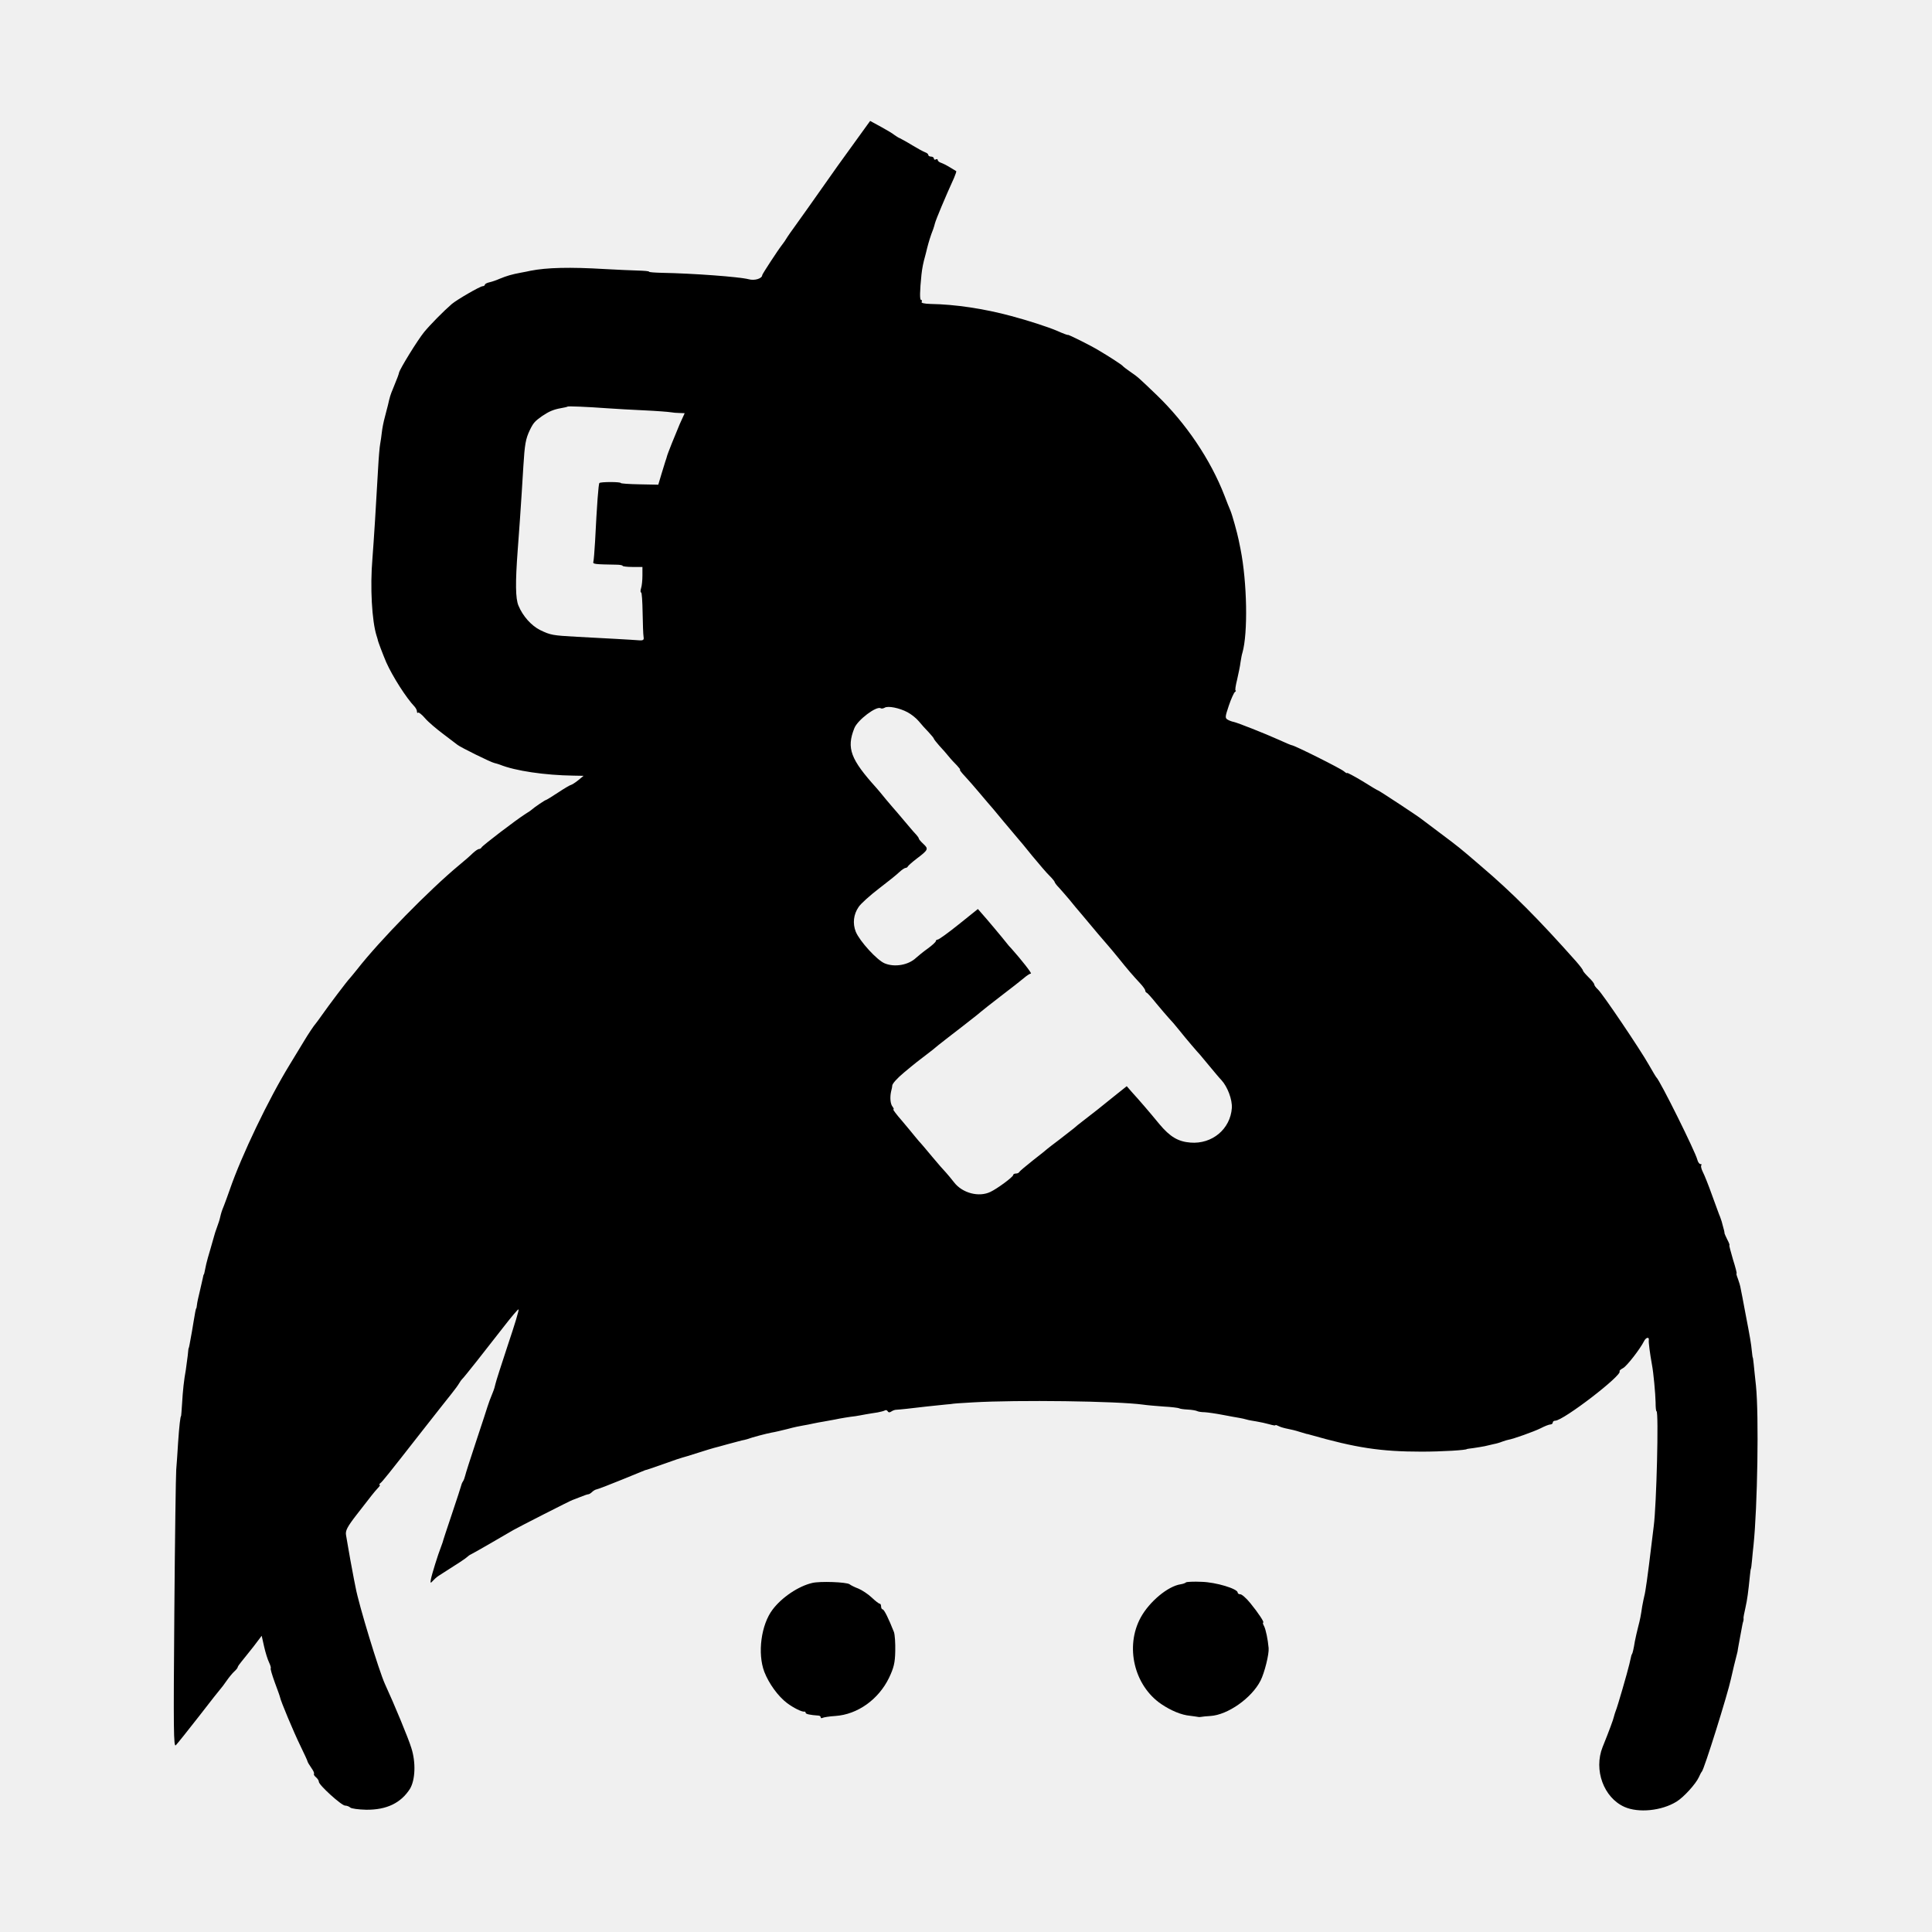
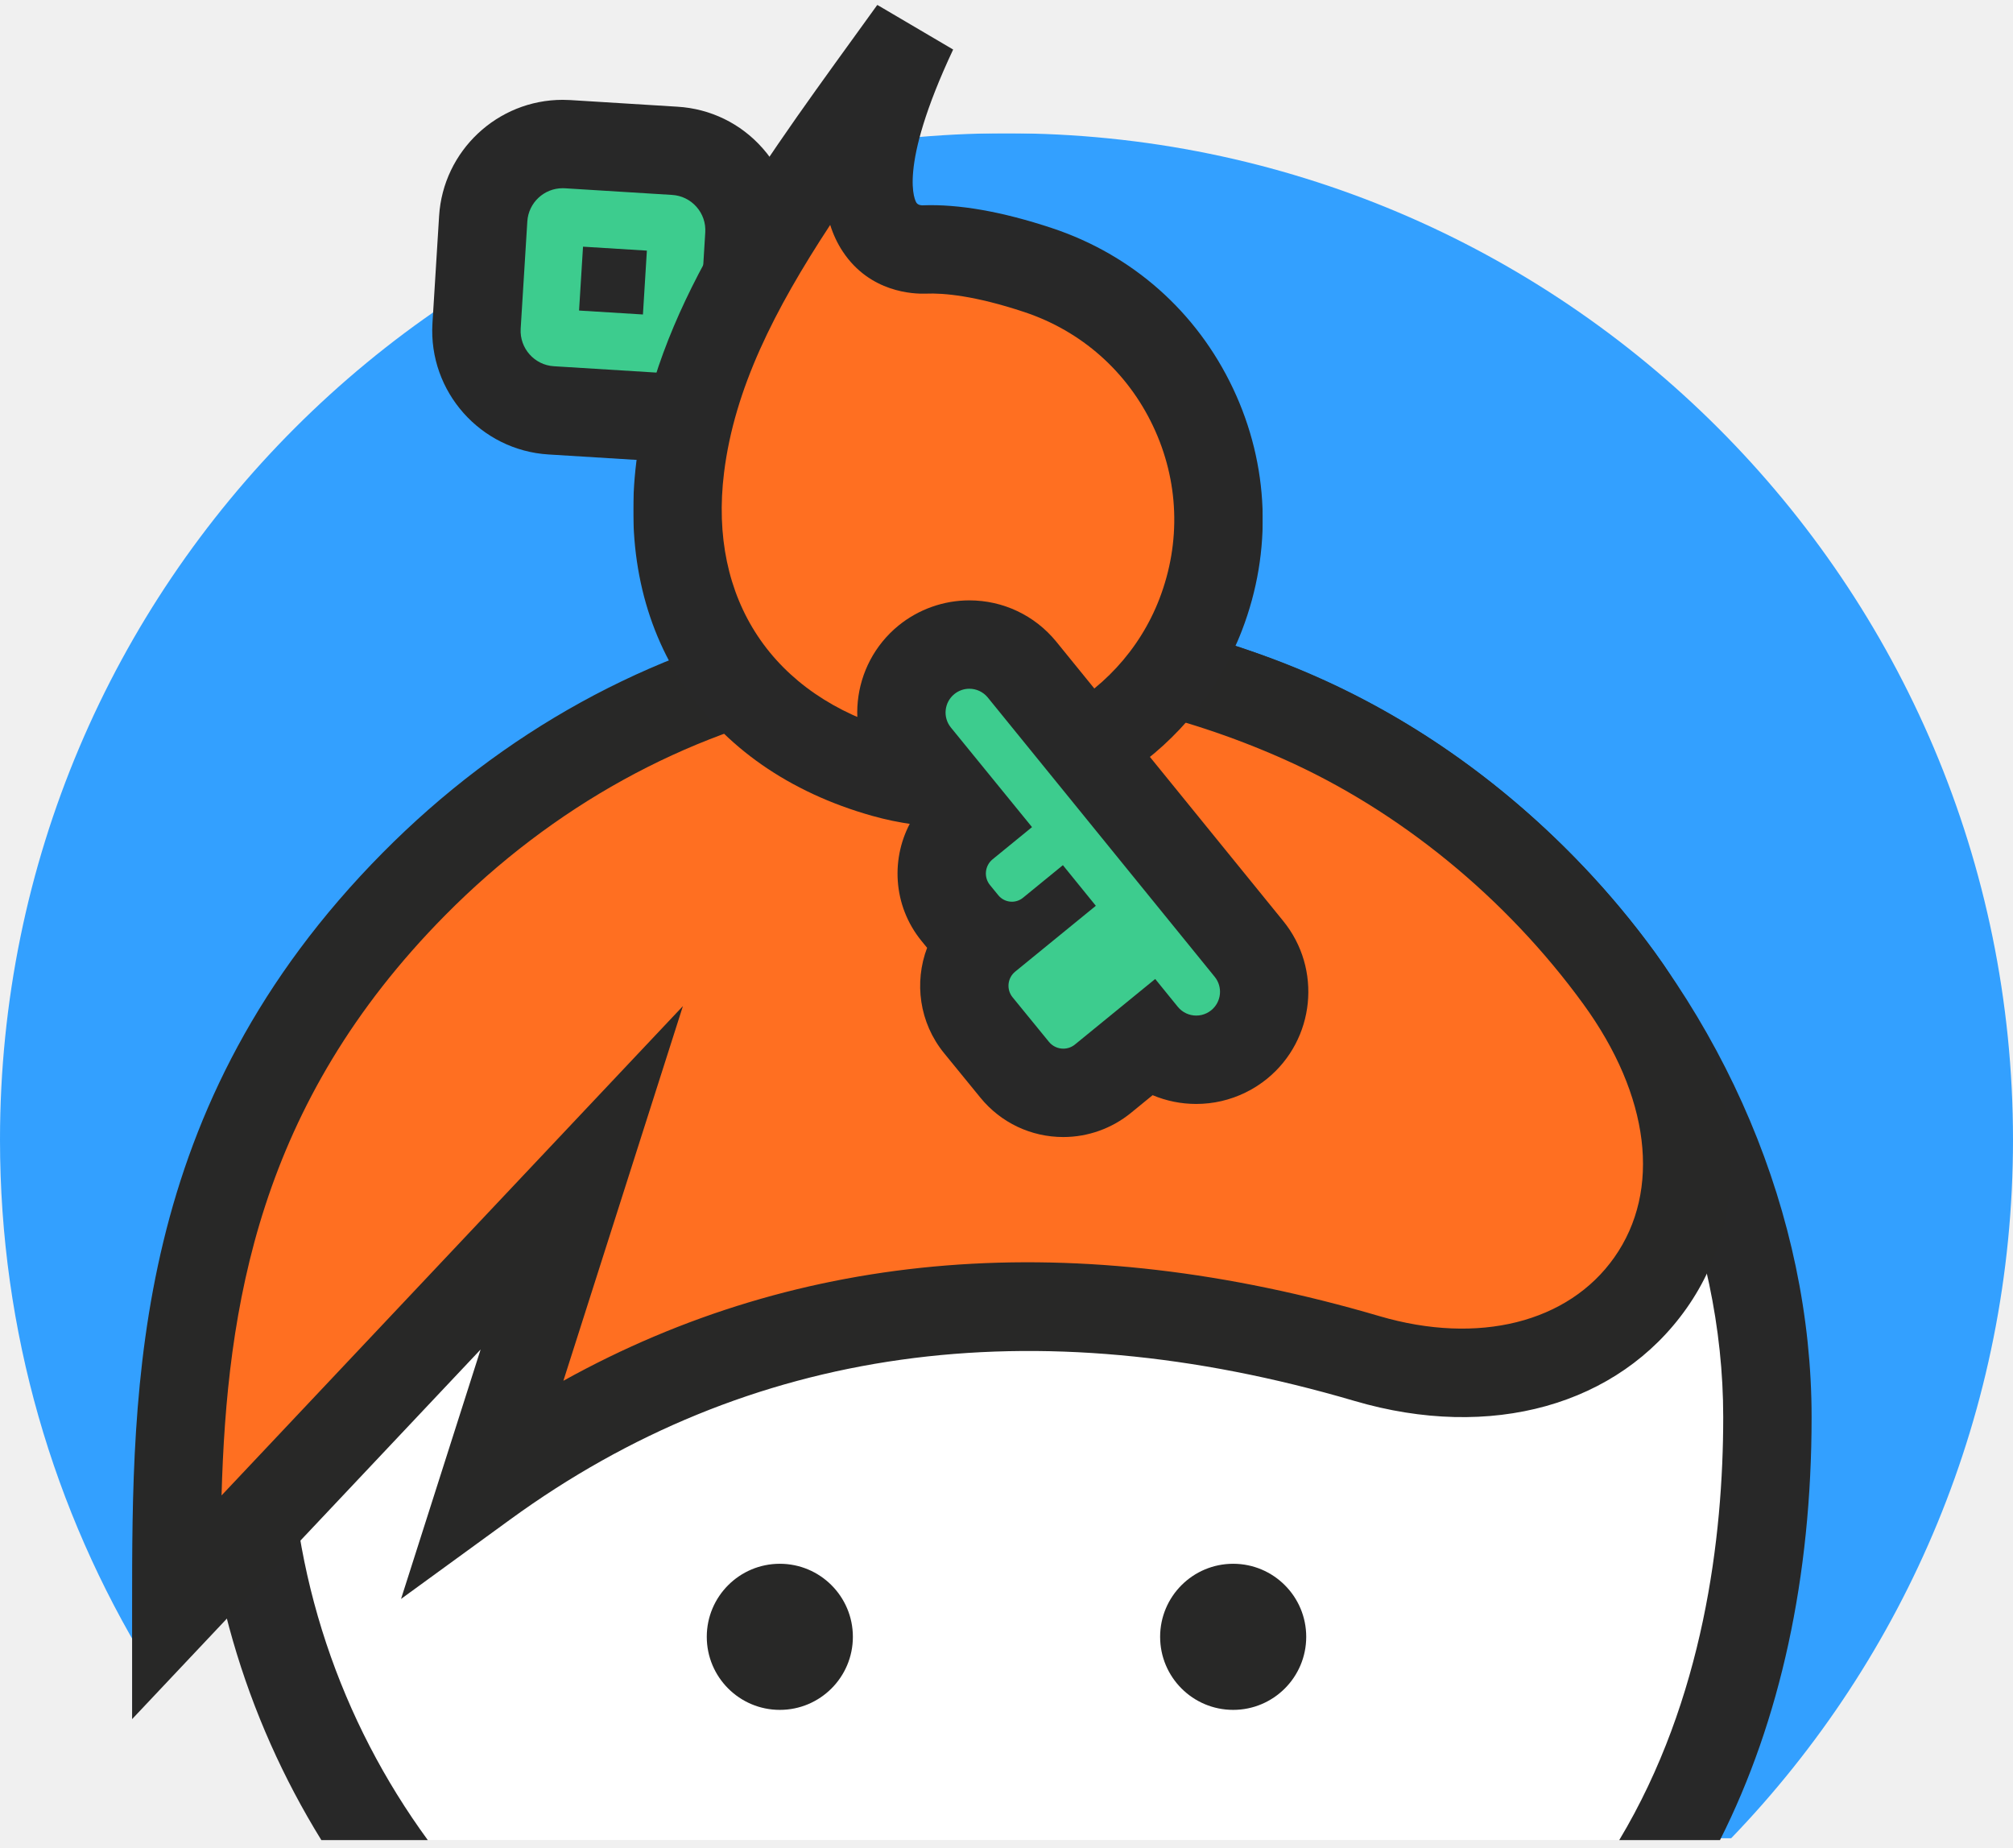
- <svg xmlns="http://www.w3.org/2000/svg" version="1.0" width="1024pt" height="1024pt" viewBox="0 0 1024 1024" preserveAspectRatio="xMidYMid meet">
-   <g transform="translate(0,1024) scale(0.1,-0.1)" fill="#000000" stroke="none">
-     <path d="M4596 9577 c-21 -29 -137 -189 -156 -216 -110 -157 -232 -328 -238 -336 -5 -6 -17 -24 -28 -40 -10 -17 -22 -34 -27 -40 -23 -29 -107 -158 -107 -163 0 -18 -40 -31 -72 -22 -51 13 -295 31 -460 34 -38 1 -68 3 -68 6 0 3 -26 5 -58 6 -31 1 -111 4 -177 8 -185 11 -306 8 -393 -9 -12 -3 -34 -7 -50 -10 -49 -9 -76 -17 -115 -33 -15 -7 -39 -15 -52 -18 -14 -3 -25 -9 -25 -13 0 -4 -6 -8 -12 -8 -13 0 -134 -70 -163 -94 -44 -38 -114 -109 -147 -149 -35 -43 -128 -194 -133 -215 -2 -10 -7 -24 -32 -85 -14 -33 -17 -44 -27 -88 -2 -9 -10 -37 -16 -62 -7 -25 -14 -61 -16 -80 -2 -19 -6 -47 -9 -63 -3 -15 -8 -73 -11 -130 -10 -183 -23 -387 -30 -477 -13 -151 -3 -331 22 -410 3 -8 5 -17 6 -20 0 -7 28 -80 45 -120 34 -76 106 -189 151 -236 6 -7 12 -18 12 -25 0 -7 3 -10 6 -6 3 3 20 -10 37 -30 17 -20 61 -57 97 -84 36 -27 70 -53 75 -57 16 -13 178 -93 195 -96 8 -2 22 -6 30 -9 81 -33 240 -56 389 -58 l54 -1 -29 -24 c-16 -13 -33 -23 -37 -24 -4 0 -35 -18 -68 -40 -33 -22 -63 -40 -65 -40 -5 0 -65 -41 -74 -50 -3 -3 -18 -14 -35 -24 -49 -31 -230 -169 -233 -178 -2 -4 -8 -8 -13 -8 -6 0 -20 -10 -33 -22 -13 -13 -45 -41 -72 -63 -159 -132 -421 -399 -542 -554 -15 -19 -32 -39 -37 -45 -15 -15 -115 -148 -145 -191 -14 -20 -30 -42 -35 -48 -11 -12 -42 -59 -60 -89 -5 -9 -41 -68 -79 -130 -113 -184 -256 -483 -318 -663 -12 -33 -25 -71 -31 -85 -11 -27 -14 -35 -21 -65 -2 -11 -10 -33 -16 -50 -6 -16 -13 -37 -15 -46 -2 -8 -11 -40 -20 -70 -9 -30 -19 -65 -22 -79 -10 -48 -11 -55 -13 -55 -1 0 -3 -8 -5 -19 -2 -10 -9 -41 -16 -70 -7 -28 -14 -60 -15 -71 -1 -11 -3 -20 -4 -20 -2 0 -6 -21 -14 -70 -6 -36 -10 -63 -21 -120 -2 -11 -4 -20 -5 -20 -1 0 -3 -18 -5 -40 -3 -21 -7 -55 -10 -75 -10 -55 -16 -109 -20 -180 -2 -36 -5 -65 -5 -65 -4 0 -10 -53 -16 -140 -3 -55 -8 -120 -10 -145 -2 -25 -7 -367 -10 -760 -5 -622 -4 -713 8 -700 8 8 64 78 124 155 59 77 111 142 114 145 3 3 17 21 30 40 13 19 32 42 42 51 10 9 18 19 18 23 0 3 9 16 19 28 11 13 39 49 64 80 l44 58 13 -58 c7 -31 19 -69 26 -83 7 -15 11 -28 9 -31 -3 -2 7 -35 21 -74 14 -38 27 -73 28 -79 4 -22 72 -184 108 -258 21 -43 38 -80 38 -83 0 -3 9 -18 20 -34 11 -15 17 -29 14 -32 -2 -3 2 -11 11 -18 8 -7 15 -17 15 -24 0 -17 120 -126 139 -126 9 0 22 -5 27 -10 6 -6 44 -11 85 -12 109 -1 184 36 232 111 28 47 32 140 7 217 -14 47 -91 233 -140 339 -31 68 -138 418 -155 510 -2 11 -6 31 -9 45 -13 68 -26 139 -31 170 -3 19 -8 48 -11 64 -4 23 6 43 58 110 82 106 90 116 110 138 10 10 15 18 10 18 -4 0 -2 4 3 8 11 8 40 44 226 282 67 85 135 172 153 194 17 21 35 46 40 55 5 9 12 18 15 21 8 6 127 157 224 282 38 49 71 88 75 88 5 0 -21 -84 -56 -188 -34 -103 -64 -196 -66 -207 -2 -11 -8 -31 -14 -45 -12 -29 -24 -61 -28 -75 -1 -5 -28 -86 -59 -180 -31 -93 -58 -178 -60 -188 -2 -9 -7 -23 -12 -30 -4 -6 -8 -16 -9 -22 -1 -5 -23 -73 -49 -150 -26 -77 -48 -144 -49 -150 -2 -5 -6 -17 -9 -25 -15 -37 -49 -147 -53 -170 -4 -21 -2 -23 9 -10 7 8 21 21 32 28 107 68 139 89 149 98 6 6 16 13 21 15 8 3 166 94 225 129 24 14 310 160 315 160 2 1 20 7 39 15 20 8 39 15 44 15 4 0 13 5 20 12 6 6 17 13 24 14 7 1 67 24 133 51 66 27 122 50 125 51 8 1 29 9 110 37 41 15 80 28 85 29 6 1 44 13 85 26 41 13 80 25 85 26 6 1 37 10 70 19 33 9 67 18 75 20 8 1 22 5 30 7 26 10 103 30 130 35 14 2 52 11 84 19 32 9 71 17 85 19 14 2 37 7 51 10 14 3 40 8 59 11 18 3 43 8 55 10 27 6 82 15 110 18 11 2 37 6 56 10 19 3 47 8 62 10 15 3 32 7 37 10 5 4 13 2 16 -4 4 -7 11 -7 18 -2 7 5 19 10 27 10 8 0 33 3 55 5 47 6 167 19 210 23 17 1 30 3 30 3 0 1 50 5 110 8 238 14 768 7 905 -12 19 -3 68 -7 108 -10 40 -2 77 -7 81 -9 4 -3 25 -6 47 -7 21 -1 43 -5 49 -8 5 -3 23 -6 40 -6 16 -1 59 -7 95 -14 36 -7 75 -14 88 -16 12 -2 30 -6 40 -9 9 -3 33 -7 52 -10 19 -3 50 -10 68 -15 17 -5 32 -8 32 -5 0 3 8 0 18 -5 9 -5 31 -11 47 -14 17 -3 45 -10 63 -16 18 -5 34 -10 37 -11 3 0 10 -2 17 -4 245 -70 376 -90 593 -90 107 0 240 8 240 14 0 0 16 3 35 5 19 3 46 7 60 10 14 3 35 8 47 11 12 2 33 8 45 13 13 5 28 9 33 10 22 3 135 43 171 61 21 11 44 20 51 20 7 0 13 5 13 10 0 6 6 10 13 10 43 0 360 244 341 262 -2 3 6 10 19 17 20 11 90 101 111 143 10 20 28 24 25 5 -2 -10 6 -71 17 -132 8 -41 18 -152 19 -197 0 -27 2 -48 5 -48 12 0 0 -499 -15 -610 -2 -19 -7 -60 -11 -90 -21 -175 -33 -260 -39 -280 -2 -8 -7 -32 -11 -54 -8 -53 -10 -65 -22 -111 -6 -22 -13 -56 -17 -75 -6 -38 -12 -63 -15 -67 -3 -3 -3 -5 -14 -53 -10 -43 -64 -230 -73 -250 -3 -8 -7 -21 -9 -29 -2 -12 -26 -77 -60 -161 -48 -121 6 -268 116 -317 74 -33 197 -21 276 28 38 23 102 94 118 129 6 14 13 27 16 30 12 10 138 414 154 490 4 20 28 120 35 145 0 3 2 8 2 13 1 4 2 12 3 17 1 6 6 33 11 60 10 54 11 61 15 73 1 4 2 10 1 15 -1 4 4 28 10 55 10 44 15 83 24 172 2 19 4 35 5 35 1 0 4 20 6 45 2 25 6 61 8 80 21 202 29 688 13 845 -5 44 -10 96 -12 115 -2 19 -4 35 -5 35 -1 0 -3 16 -5 35 -4 40 -8 65 -35 205 -10 55 -21 111 -24 125 -2 14 -9 37 -15 53 -6 15 -9 27 -7 27 3 0 -6 34 -19 75 -12 41 -21 75 -19 75 3 0 -2 13 -11 30 -8 16 -15 32 -15 35 0 3 0 6 -1 8 0 1 -2 10 -5 20 -7 29 -11 41 -17 57 -4 8 -22 59 -42 113 -19 54 -42 111 -50 126 -8 16 -11 31 -8 35 4 3 2 6 -4 6 -6 0 -14 11 -17 24 -11 43 -198 420 -217 436 -3 3 -20 32 -39 65 -46 82 -246 378 -270 400 -11 10 -20 22 -20 27 0 5 -13 22 -30 38 -16 16 -30 32 -30 36 0 4 -16 25 -36 48 -198 223 -339 365 -505 506 -115 99 -118 101 -214 173 -49 37 -95 71 -101 76 -18 15 -225 151 -229 151 -2 0 -40 22 -84 50 -45 27 -81 46 -81 43 0 -3 -8 1 -17 9 -17 15 -263 138 -276 138 -3 0 -34 13 -69 29 -73 33 -220 91 -240 95 -7 1 -21 6 -30 11 -16 9 -15 15 5 75 12 36 27 68 32 72 6 4 7 8 4 8 -4 0 0 26 8 58 7 31 16 73 18 92 3 19 7 42 10 50 30 104 25 374 -10 550 -3 14 -7 36 -10 49 -7 35 -34 133 -44 156 -5 11 -19 46 -31 78 -74 191 -204 384 -360 534 -97 93 -99 95 -140 123 -19 13 -37 27 -40 31 -5 6 -69 48 -125 81 -44 27 -165 87 -165 83 0 -2 -25 7 -56 21 -46 20 -157 56 -244 79 -144 39 -298 62 -428 64 -33 1 -51 5 -47 11 3 6 2 10 -3 10 -8 0 -7 47 2 135 4 35 9 61 20 100 2 6 6 24 10 40 8 31 18 65 32 100 4 11 8 25 9 30 6 23 56 142 102 243 8 19 13 34 11 35 -1 1 -16 10 -33 20 -16 10 -38 21 -47 24 -10 3 -18 10 -18 15 0 5 -4 6 -10 3 -5 -3 -10 -1 -10 4 0 6 -7 11 -15 11 -8 0 -15 4 -15 9 0 5 -8 11 -17 14 -10 4 -40 20 -68 37 -27 17 -57 33 -65 37 -8 3 -22 12 -30 18 -8 7 -40 26 -71 43 l-57 31 -16 -22z m-1376 -1501 c41 -3 129 -8 195 -11 66 -3 129 -8 140 -10 11 -2 32 -4 47 -4 l27 -1 -26 -57 c-24 -57 -66 -160 -69 -175 -1 -5 -3 -10 -4 -13 -1 -3 -3 -8 -4 -12 -2 -5 -10 -34 -20 -65 l-17 -57 -100 2 c-54 1 -99 4 -99 7 0 3 -24 5 -54 5 -30 0 -56 -2 -59 -5 -5 -5 -13 -112 -23 -310 -3 -52 -7 -101 -9 -107 -4 -13 4 -14 123 -16 17 0 32 -3 32 -6 0 -3 24 -6 52 -6 l53 0 0 -45 c0 -25 -3 -55 -7 -67 -4 -13 -4 -23 0 -23 4 0 7 -48 8 -108 1 -59 3 -116 5 -127 3 -16 -1 -20 -21 -19 -14 1 -72 5 -130 8 -58 3 -150 8 -205 11 -126 7 -137 9 -191 35 -47 23 -93 74 -116 130 -16 37 -17 122 -4 295 3 44 9 118 12 165 3 47 7 108 9 135 2 28 6 93 9 145 7 114 12 144 34 190 19 39 26 47 67 76 36 24 60 34 100 41 17 3 31 6 33 8 3 3 102 -1 212 -9z m1590 -1611 c19 -10 46 -31 60 -48 14 -17 37 -43 53 -59 15 -16 27 -31 27 -34 0 -2 13 -19 29 -37 16 -17 39 -43 50 -57 11 -14 31 -35 43 -47 12 -13 20 -23 16 -23 -3 0 8 -15 26 -34 17 -18 49 -55 71 -81 22 -26 45 -53 50 -59 6 -6 44 -51 85 -101 41 -49 77 -92 80 -95 3 -3 35 -41 70 -85 36 -43 77 -92 93 -107 15 -15 27 -30 27 -33 0 -3 10 -17 23 -30 12 -13 36 -41 54 -62 17 -21 48 -59 70 -84 21 -25 58 -69 83 -99 25 -29 50 -58 55 -64 6 -6 30 -36 55 -66 48 -60 74 -90 114 -133 14 -15 26 -32 26 -37 0 -4 3 -10 8 -12 4 -1 28 -28 52 -58 25 -30 54 -64 65 -76 11 -11 36 -40 55 -64 34 -43 100 -120 110 -130 3 -3 25 -30 50 -60 25 -30 53 -64 64 -75 32 -35 58 -103 55 -148 -8 -111 -104 -192 -219 -183 -66 5 -109 31 -165 98 -55 67 -106 126 -147 171 l-26 30 -59 -47 c-91 -74 -107 -86 -178 -141 -15 -11 -34 -27 -43 -35 -10 -8 -45 -35 -77 -60 -33 -25 -62 -47 -65 -50 -3 -3 -36 -30 -75 -60 -38 -30 -71 -58 -73 -62 -2 -5 -10 -8 -18 -8 -8 0 -14 -4 -14 -8 0 -10 -84 -72 -120 -89 -61 -30 -149 -7 -193 50 -14 18 -33 41 -43 52 -11 11 -44 49 -74 85 -30 36 -61 73 -70 82 -8 9 -19 23 -25 30 -5 7 -34 41 -63 76 -30 34 -51 62 -47 62 4 0 2 6 -4 14 -12 14 -15 49 -8 81 3 11 6 25 6 31 1 11 25 38 62 69 56 47 87 71 119 95 19 14 48 37 64 51 17 14 72 56 121 94 50 39 95 74 101 80 6 5 54 44 108 85 54 41 110 85 124 97 15 13 31 23 36 23 7 0 -52 75 -103 132 -9 9 -21 23 -26 30 -17 22 -109 132 -131 156 l-21 24 -101 -81 c-56 -45 -106 -81 -112 -81 -5 0 -10 -4 -10 -8 0 -5 -19 -22 -42 -39 -24 -17 -52 -40 -63 -50 -40 -38 -113 -51 -166 -29 -41 17 -132 117 -153 167 -18 45 -12 93 15 132 12 18 60 61 107 97 47 36 96 75 109 88 13 12 28 22 33 22 4 0 10 3 12 8 2 4 23 23 48 42 61 46 62 51 34 77 -13 12 -24 25 -24 28 0 4 -6 12 -12 19 -7 7 -29 32 -48 55 -19 23 -44 52 -55 65 -11 12 -38 44 -60 70 -22 27 -44 54 -50 60 -137 152 -159 210 -117 316 17 44 118 120 140 106 4 -3 14 -1 21 3 17 11 78 -1 121 -24z" />
-     <path d="M4305 1850 c-73 -17 -161 -76 -210 -141 -61 -80 -81 -232 -44 -330 24 -62 73 -130 121 -166 35 -26 78 -47 91 -45 4 1 7 -2 7 -6 0 -7 24 -12 68 -15 6 0 12 -4 12 -9 0 -5 4 -6 10 -3 5 3 36 8 68 10 117 8 228 87 284 202 25 53 32 79 33 142 1 42 -2 87 -7 101 -28 71 -52 120 -60 120 -4 0 -8 7 -8 15 0 8 -3 15 -7 15 -5 0 -24 15 -43 33 -19 18 -51 39 -70 47 -19 7 -41 18 -47 23 -16 12 -158 17 -198 7z" />
-     <path d="M6286 1853 c-4 -4 -16 -8 -28 -10 -68 -10 -166 -92 -212 -176 -84 -154 -35 -361 109 -459 52 -35 107 -58 153 -62 20 -3 39 -5 42 -6 3 -1 10 -1 15 0 6 1 28 4 51 5 92 6 218 95 265 187 21 41 46 141 43 173 -4 46 -15 98 -24 116 -6 10 -8 19 -5 19 8 0 -24 49 -68 103 -21 26 -45 47 -53 47 -8 0 -14 4 -14 9 0 20 -115 55 -191 57 -42 2 -80 0 -83 -3z" />
+ <svg xmlns="http://www.w3.org/2000/svg" xmlns:xlink="http://www.w3.org/1999/xlink" viewBox="0 0 256 235">
+   <defs>
+     <path id="prefix__a" d="M0 108.875L0 217.288 256 217.288 256 108.875 256 0.462 0 0.462z" />
+     <path id="prefix__c" d="M193.548 151.333L0.012 151.333 0.012 0.623 193.548 0.623 193.548 151.333z" />
+     <path id="prefix__e" d="M0.614 0.373L80.663 0.373 80.663 104.931 0.614 104.931 0.614 0.373z" />
+   </defs>
+   <g fill="none" fill-rule="evenodd">
+     <path d="M0 0H256V256H0z" transform="translate(0 -11)" />
+     <g>
+       <g transform="translate(0 -11) translate(0 11) translate(0 16.485)">
+         <mask id="prefix__b" fill="#fff">
+           <use xlink:href="#prefix__a" />
+         </mask>
+         <path fill="#33A0FF" d="M128 .462c-70.692 0-128 57.308-128 128 0 24.406 6.833 47.215 18.687 66.623l13.98-14.843c-.941-5.414-1.436-10.982-1.436-16.665 0-53.444 43.326-96.768 96.769-96.768 53.443 0 96.768 47.305 96.768 96.768 0 19.091-3.703 37.858-12.38 53.711h7.766C242.346 194.27 256 162.962 256 128.462c0-70.692-57.308-128-128-128" mask="url(#prefix__b)" />
+       </g>
+       <g transform="translate(0 -11) translate(0 11) translate(31.22 82.67)">
+         <mask id="prefix__d" fill="#fff">
+           <use xlink:href="#prefix__c" />
+         </mask>
+         <path fill="#FFF" d="M96.78.623C43.337.623.012 44.014.012 97.54c0 19.903 5.994 38.402 16.268 53.793h164.888c8.678-15.877 12.38-34.673 12.38-53.793C193.548 48 150.224.623 96.78.623" mask="url(#prefix__d)" />
+       </g>
+       <path fill="#282828" d="M128 77.674c-56.457 0-102.388 46-102.388 102.54 0 19.714 5.59 38.143 15.256 53.79h13.538c-11.03-15.095-17.555-33.692-17.555-53.79 0-50.334 40.89-91.284 91.149-91.284 23.885 0 46.756 10.007 64.396 28.176 17.002 17.51 26.752 40.512 26.752 63.108 0 15.235-2.48 35.88-13.225 53.79h12.813c7.663-15.192 11.651-33.438 11.651-53.79 0-25.5-10.91-51.362-29.933-70.955C180.68 88.891 154.947 77.674 128 77.674" transform="translate(0 -11) translate(0 11)" />
+       <path fill="#282827" d="M108.463 208.153c0 5.13-4.16 9.29-9.29 9.29-5.13 0-9.29-4.16-9.29-9.29 0-5.13 4.16-9.29 9.29-9.29 5.13 0 9.29 4.16 9.29 9.29M166.117 208.153c0 5.13-4.16 9.29-9.29 9.29-5.13 0-9.29-4.16-9.29-9.29 0-5.13 4.16-9.29 9.29-9.29 5.13 0 9.29 4.16 9.29 9.29" transform="translate(0 -11) translate(0 11)" />
+       <path fill="#FF6F21" d="M22.419 204.468l51.565-54.689-12.412 38.912c40.258-29.297 82.52-24.664 112.278-15.927 31.587 9.276 53.699-18.62 32.053-48.38-10.287-14.142-24.398-25.885-40.425-33.005-42.037-18.675-84.3-7.787-112.811 21.014-30.201 30.507-30.248 64.347-30.248 92.075" transform="translate(0 -11) translate(0 11)" />
+       <path fill="#282827" d="M123.156 87.762c-6.07 0-12.1.606-18.024 1.825-18.058 3.714-34.819 12.967-48.472 26.759-23.805 24.047-27.812 49.853-28.485 73.826l58.672-62.226-15.2 47.647c30.285-16.802 65.12-19.574 103.787-8.22 12.573 3.692 24.016.828 29.865-7.473 6.004-8.522 4.53-20.564-3.94-32.21-9.856-13.55-23.41-24.62-38.163-31.176-13.07-5.806-26.653-8.752-40.04-8.752zM16.8 218.62v-14.151c0-28.439 0-63.831 31.873-96.03 15.217-15.372 33.958-25.697 54.194-29.86 21.301-4.382 43.74-1.732 64.892 7.665 16.53 7.344 31.69 19.715 42.688 34.836 11.264 15.486 12.812 32.842 4.039 45.294-8.707 12.358-24.883 16.872-42.219 11.784-40.975-12.034-77.106-6.96-107.389 15.078l-13.876 10.098 10.119-31.72L16.8 218.619z" transform="translate(0 -11) translate(0 11)" />
+       <path fill="#3DCC8E" d="M70.09 52.183c-5.553-.34-9.81-5.14-9.486-10.698l.847-13.67c.33-5.327 4.77-9.499 10.108-9.499.2 0 .4.006.602.018l13.662.846c2.694.163 5.168 1.37 6.959 3.399 1.794 2.026 2.689 4.636 2.516 7.343l-.839 13.624c-.043.697-.187 1.236-.273 1.533l-.4 1.958-8.243 6.102-15.453-.956z" transform="translate(0 -11) translate(0 11)" />
+       <path fill="#282828" d="M71.56 12.696c-8.301 0-15.204 6.488-15.718 14.77l-.846 13.651v.02l-.002.022c-.503 8.642 6.117 16.104 14.756 16.634l13.401.828 4.089.253 3.292-2.437 4.868-3.603 3.46-2.562.794-3.884c.167-.62.35-1.462.413-2.49l.84-13.644c.268-4.184-1.124-8.244-3.922-11.404-2.779-3.147-6.627-5.025-10.829-5.28l-13.63-.844-.018-.002h-.019c-.308-.018-.621-.028-.93-.028m10.205 27.296l.502-8.12-8.121-.502-.504 8.121 8.123.501M71.56 23.935c.09 0 .18.003.272.008l13.644.845c1.196.073 2.298.61 3.094 1.51.8.903 1.198 2.063 1.12 3.265l-.839 13.638c-.013.212-.096.397-.138.6l-4.867 3.603-13.408-.83c-2.474-.15-4.367-2.288-4.223-4.762l.846-13.65c.147-2.382 2.124-4.227 4.5-4.227" transform="translate(0 -11) translate(0 11)" />
+       <path fill="#FF6F21" d="M152.703 78.14c-6.113 15.93-23.842 24.824-40.266 20.2-18.506-5.211-28.278-20.083-25.932-38.947 2.334-18.76 15.011-35.208 29.624-55.483-12.003 25.55-1.806 27.944 1.42 27.816 3.187-.126 7.84.416 14.461 2.614 18.043 5.988 27.58 25.851 20.693 43.8" transform="translate(0 -11) translate(0 11)" />
+       <g transform="translate(0 -11) translate(0 11) translate(79.922 .251)">
+         <mask id="prefix__f" fill="#fff">
+           <use xlink:href="#prefix__e" />
+         </mask>
+         <path fill="#282828" d="M25.657 28.35c-7.119 10.848-12.17 20.815-13.497 31.486-2.008 16.143 6.17 28.42 21.878 32.843 13.687 3.853 28.402-3.526 33.497-16.804 2.762-7.197 2.474-14.985-.811-21.927-3.288-6.947-9.114-12.105-16.406-14.525C44.03 37.336 40.063 37 37.85 37.09c-1.61.057-7.132-.134-10.59-5.346-.68-1.027-1.215-2.159-1.602-3.395m15.717 76.582c-3.45 0-6.938-.463-10.383-1.433C9.783 97.527-1.707 80.265 1.007 58.448c2.36-18.974 14.162-35.29 27.829-54.182.928-1.283 1.866-2.58 2.812-3.893l9.645 5.675c-7.208 15.345-4.774 19.322-4.668 19.483.224.339.723.334.779.329 4.584-.179 10.118.793 16.455 2.896 10.233 3.396 18.41 10.636 23.024 20.385 4.611 9.744 5.017 20.669 1.145 30.76-5.872 15.303-20.847 25.03-36.654 25.03" mask="url(#prefix__f)" />
+       </g>
+       <path fill="#3DCC8E" d="M135.222 138.976c-2.407 0-4.659-1.07-6.18-2.933l-4.62-5.659c-1.342-1.643-1.963-3.712-1.75-5.825.2-1.966 1.102-3.751 2.552-5.071-1-.49-1.894-1.196-2.62-2.086l-1.054-1.29c-2.773-3.396-2.268-8.415 1.128-11.188l.665-.543-6.77-8.308c-3.008-3.686-2.458-9.14 1.231-12.155 1.548-1.26 3.488-1.951 5.469-1.951 2.602 0 5.041 1.156 6.691 3.171l28.869 35.533c3.004 3.68 2.453 9.134-1.236 12.149-1.022.833-2.237 1.43-3.519 1.726-.64.148-1.294.223-1.948.223-2.25 0-4.377-.863-5.978-2.398l-5.89 4.808c-1.419 1.159-3.209 1.797-5.04 1.797" transform="translate(0 -11) translate(0 11)" />
+       <path fill="#282828" d="M123.273 76.348c-3.27 0-6.47 1.139-9.01 3.206-6.101 4.986-7.01 13.986-2.04 20.076l3.76 4.615c-2.761 4.75-2.461 10.92 1.213 15.42l.708.866c-1.663 4.387-1.008 9.52 2.166 13.408l4.62 5.66c2.591 3.174 6.43 4.996 10.532 4.996 3.122 0 6.174-1.088 8.594-3.063l2.768-2.26c1.73.73 3.61 1.116 5.545 1.116 1.08 0 2.16-.123 3.21-.366 2.118-.489 4.128-1.474 5.813-2.85 6.088-4.974 6.997-13.975 2.026-20.065L134.34 81.612l-.013-.017-.014-.017c-2.722-3.324-6.746-5.23-11.04-5.23m0 11.239c.877 0 1.745.38 2.345 1.112l28.855 35.515c1.056 1.294.862 3.198-.43 4.253-.373.304-.794.503-1.23.604-.225.052-.454.078-.683.078-.876 0-1.745-.379-2.343-1.11l-2.875-3.543-10.203 8.33c-.437.356-.963.53-1.486.53-.683 0-1.36-.296-1.825-.866l-4.62-5.66c-.814-.994-.665-2.46.33-3.272l10.253-8.37-4.19-5.165-5.071 4.143c-.415.339-.915.504-1.411.504-.647 0-1.289-.28-1.73-.82l-1.057-1.294c-.814-.997-.666-2.466.331-3.28l5.012-4.093-10.314-12.66c-1.056-1.294-.862-3.197.43-4.253.565-.46 1.24-.683 1.913-.683" transform="translate(0 -11) translate(0 11)" />
+     </g>
  </g>
</svg>
